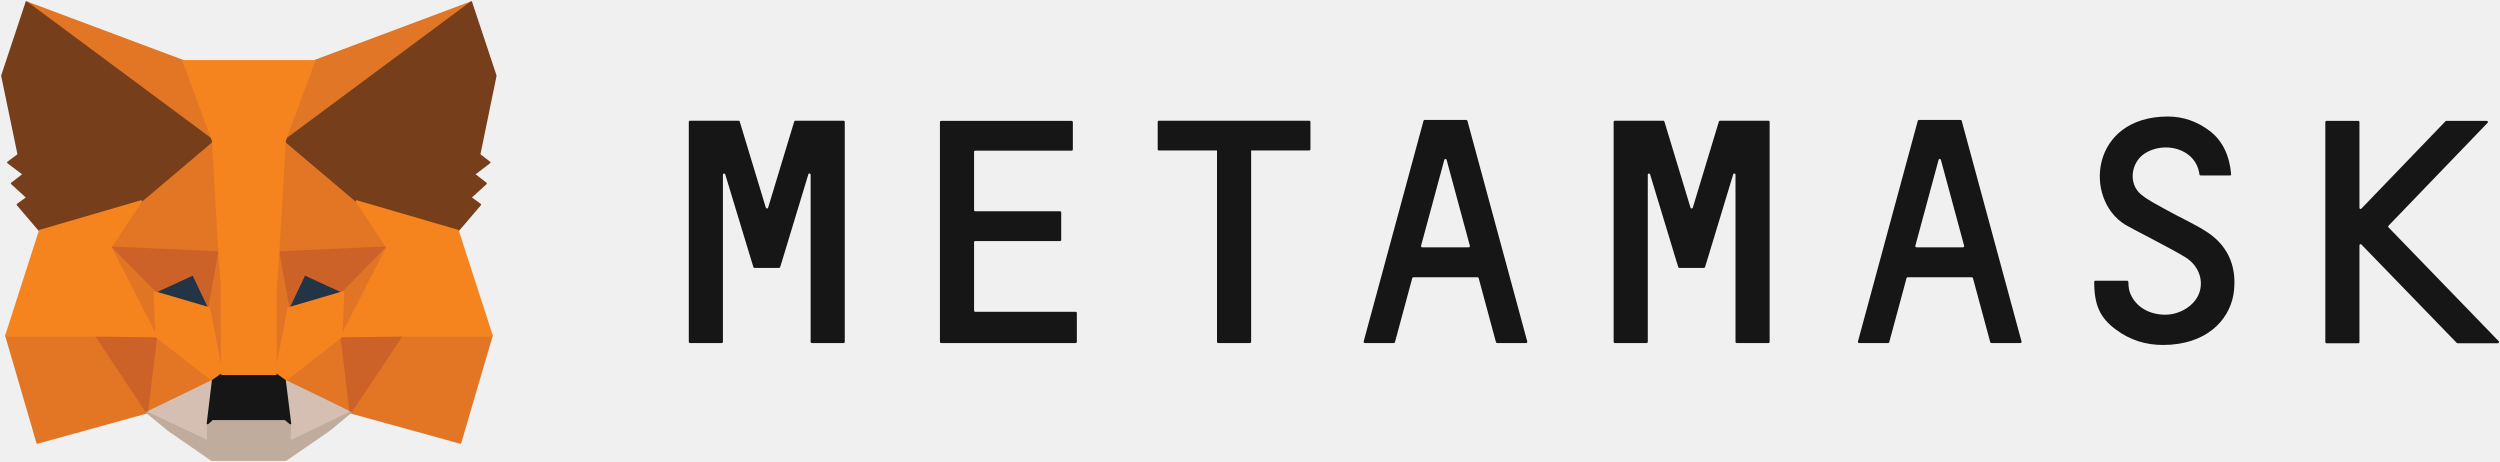
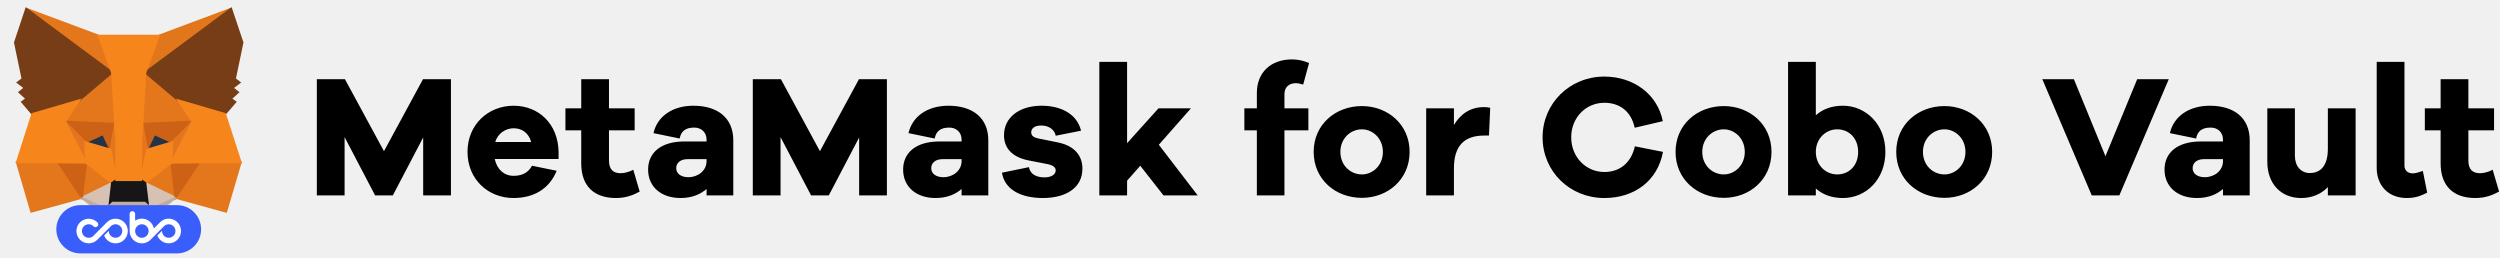
- <svg xmlns="http://www.w3.org/2000/svg" height="242" viewBox="0 0 1311 242" width="1311">
-   <g fill="none">
-     <g fill="#161616" transform="translate(361 61)">
-       <path d="m796.7 60.9c-6.8-4.5-14.3-7.7-21.4-11.7-4.6-2.6-9.5-4.9-13.5-8.2-6.8-5.6-5.4-16.6 1.7-21.4 10.2-6.8 27.1-3 28.9 10.9 0 .3.3.5.6.5h15.4c.4 0 .7-.3.6-.7-.8-9.6-4.5-17.6-11.3-22.7-6.5-4.9-13.9-7.5-21.8-7.5-40.7 0-44.4 43.1-22.5 56.7 2.5 1.6 24 12.4 31.6 17.1s10 13.3 6.7 20.1c-3 6.2-10.8 10.5-18.6 10-8.5-.5-15.1-5.1-17.4-12.3-.4-1.3-.6-3.8-.6-4.9 0-.3-.3-.6-.6-.6h-16.7c-.3 0-.6.3-.6.6 0 12.1 3 18.8 11.2 24.9 7.7 5.8 16.1 8.2 24.8 8.2 22.8 0 34.6-12.9 37-26.3 2.1-13.1-1.8-24.9-13.5-32.7z" />
-       <path d="m71.6 2.3h-7.4-8.1c-.3 0-.5.2-.6.4l-13.7 45.2c-.2.6-1 .6-1.2 0l-13.7-45.2c-.1-.3-.3-.4-.6-.4h-8.1-7.4-10c-.3 0-.6.3-.6.6v115.4c0 .3.3.6.6.6h16.7c.3 0 .6-.3.6-.6v-87.7c0-.7 1-.8 1.2-.2l13.8 45.5 1 3.2c.1.3.3.4.6.4h12.8c.3 0 .5-.2.6-.4l1-3.2 13.8-45.5c.2-.7 1.2-.5 1.2.2v87.7c0 .3.3.6.6.6h16.7c.3 0 .6-.3.6-.6v-115.4c0-.3-.3-.6-.6-.6z" />
-       <path d="m541 2.3c-.3 0-.5.2-.6.4l-13.7 45.2c-.2.6-1 .6-1.2 0l-13.7-45.2c-.1-.3-.3-.4-.6-.4h-25.4c-.3 0-.6.3-.6.6v115.4c0 .3.3.6.6.6h16.7c.3 0 .6-.3.6-.6v-87.7c0-.7 1-.8 1.2-.2l13.8 45.5 1 3.2c.1.3.3.4.6.4h12.8c.3 0 .5-.2.6-.4l1-3.2 13.8-45.5c.2-.7 1.2-.5 1.2.2v87.7c0 .3.3.6.6.6h16.7c.3 0 .6-.3.6-.6v-115.4c0-.3-.3-.6-.6-.6z" />
-       <path d="m325.6 2.3h-31.1-16.7-31.1c-.3 0-.6.3-.6.6v14.4c0 .3.3.6.6.6h30.5v100.4c0 .3.3.6.6.6h16.7c.3 0 .6-.3.6-.6v-100.4h30.5c.3 0 .6-.3.6-.6v-14.4c0-.3-.2-.6-.6-.6z" />
-       <path d="m424.1 118.9h15.2c.4 0 .7-.4.6-.8l-31.4-115.8c-.1-.3-.3-.4-.6-.4h-5.8-10.2-5.8c-.3 0-.5.2-.6.4l-31.4 115.8c-.1.4.2.8.6.8h15.2c.3 0 .5-.2.6-.4l9.1-33.7c.1-.3.3-.4.6-.4h33.6c.3 0 .5.2.6.4l9.1 33.7c.1.2.4.4.6.4zm-39.9-51 12.2-45.1c.2-.6 1-.6 1.2 0l12.2 45.1c.1.4-.2.8-.6.8h-24.4c-.4 0-.7-.4-.6-.8z" />
-       <path d="m683.3 118.9h15.2c.4 0 .7-.4.6-.8l-31.4-115.8c-.1-.3-.3-.4-.6-.4h-5.8-10.2-5.8c-.3 0-.5.2-.6.4l-31.4 115.8c-.1.4.2.8.6.8h15.2c.3 0 .5-.2.6-.4l9.1-33.7c.1-.3.3-.4.6-.4h33.6c.3 0 .5.2.6.4l9.1 33.7c.1.2.3.4.6.4zm-39.9-51 12.2-45.1c.2-.6 1-.6 1.2 0l12.2 45.1c.1.4-.2.8-.6.8h-24.4c-.4 0-.7-.4-.6-.8z" />
-       <path d="m149.8 101.8v-35.8c0-.3.3-.6.6-.6h44.5c.3 0 .6-.3.6-.6v-14.4c0-.3-.3-.6-.6-.6h-44.5c-.3 0-.6-.3-.6-.6v-30.6c0-.3.3-.6.6-.6h50.6c.3 0 .6-.3.6-.6v-14.4c0-.3-.3-.6-.6-.6h-51.2-17.3c-.3 0-.6.3-.6.6v15 31.9 15.6 37 15.8c0 .3.3.6.6.6h17.3 53.3c.3 0 .6-.3.6-.6v-15.2c0-.3-.3-.6-.6-.6h-52.8c-.3-.1-.5-.3-.5-.7z" />
-       <path d="m949.3 117.9-57.8-59.7c-.2-.2-.2-.6 0-.8l52-54c.4-.4.1-1-.4-1h-21.3c-.2 0-.3.1-.4.2l-44.1 45.8c-.4.4-1 .1-1-.4v-45c0-.3-.3-.6-.6-.6h-16.7c-.3 0-.6.3-.6.6v115.4c0 .3.3.6.6.6h16.7c.3 0 .6-.3.6-.6v-50.8c0-.5.7-.8 1-.4l50 51.6c.1.1.3.2.4.2h21.3c.4-.1.7-.8.3-1.1z" />
-     </g>
-     <g stroke-linecap="round" stroke-linejoin="round" transform="translate(1 1)">
-       <path d="m246.1.2-101.1 75 18.8-44.2z" fill="#e17726" stroke="#e17726" />
-       <g fill="#e27625" stroke="#e27625" transform="translate(2)">
-         <path d="m10.9.2 100.2 75.7-17.9-44.9z" />
-         <path d="m207.7 174.1-26.9 41.2 57.6 15.9 16.5-56.2z" />
-         <path d="m.2 175 16.4 56.2 57.5-15.9-26.8-41.2z" />
-         <path d="m71 104.5-16 24.2 57 2.6-1.9-61.5z" />
-         <path d="m184 104.5-39.7-35.4-1.3 62.2 57-2.6z" />
-         <path d="m74.1 215.3 34.5-16.7-29.7-23.2z" />
-         <path d="m146.4 198.6 34.4 16.7-4.7-39.9z" />
-       </g>
-       <g fill="#d5bfb2" stroke="#d5bfb2" transform="translate(76 198)">
-         <path d="m106.8 17.3-34.4-16.7 2.8 22.4-.3 9.5z" />
-         <path d="m.1 17.3 32 15.2-.2-9.5 2.7-22.4z" />
-       </g>
-       <path d="m108.7 160.6-28.6-8.4 20.2-9.3z" fill="#233447" stroke="#233447" />
-       <path d="m150.3 160.6 8.4-17.7 20.3 9.3z" fill="#233447" stroke="#233447" />
-       <g fill="#cc6228" stroke="#cc6228" transform="translate(49 128)">
-         <path d="m27.1 87.3 5-41.2-31.8.9z" />
-         <path d="m128.9 46.1 4.9 41.2 26.9-40.3z" />
-         <path d="m153 .7-57 2.6 5.3 29.3 8.4-17.7 20.3 9.3z" />
-         <path d="m31.1 24.2 20.2-9.3 8.4 17.7 5.3-29.3-57-2.6z" />
-       </g>
-       <g fill="#e27525" stroke="#e27525" transform="translate(57 128)">
-         <path d="m0 .7 23.9 46.7-.8-23.2z" />
-         <path d="m122 24.2-.9 23.2 23.9-46.7z" />
-         <path d="m57 3.3-5.3 29.3 6.7 34.6 1.5-45.6z" />
-         <path d="m88 3.3-2.8 18.2 1.4 45.7 6.7-34.6z" />
-       </g>
-       <path d="m150.3 160.6-6.7 34.6 4.8 3.4 29.7-23.2.9-23.2z" fill="#f5841f" stroke="#f5841f" />
-       <path d="m80.1 152.2.8 23.2 29.7 23.2 4.8-3.4-6.7-34.6z" fill="#f5841f" stroke="#f5841f" />
-       <path d="m150.9 230.5.3-9.5-2.6-2.2h-38.2l-2.5 2.2.2 9.5-32-15.2 11.2 9.2 22.7 15.7h38.9l22.8-15.7 11.1-9.2z" fill="#c0ac9d" stroke="#c0ac9d" />
-       <path d="m148.4 198.6-4.8-3.4h-28.2l-4.8 3.4-2.7 22.4 2.5-2.2h38.2l2.6 2.2z" fill="#161616" stroke="#161616" />
-       <g fill="#763e1a" stroke="#763e1a">
-         <path d="m250.4 80.1 8.5-41.4-12.8-38.5-97.7 72.5 37.6 31.8 53.1 15.5 11.7-13.7-5.1-3.7 8.1-7.4-6.2-4.8 8.1-6.2z" />
-         <path d="m.1 38.7 8.6 41.4-5.5 4.1 8.2 6.2-6.2 4.8 8.1 7.4-5.1 3.7 11.7 13.7 53.1-15.5 37.6-31.8-97.7-72.5z" />
-       </g>
-       <g fill="#f5841f" stroke="#f5841f">
-         <path d="m239.1 120-53.1-15.5 16 24.2-23.9 46.7 31.6-.4h47.2z" />
-         <path d="m73 104.5-53.1 15.5-17.7 55h47.1l31.6.4-23.9-46.7z" />
-         <path d="m145 131.3 3.4-58.6 15.4-41.7h-68.6l15.4 41.7 3.4 58.6 1.3 18.4.1 45.5h28.2l.1-45.5z" />
+ <svg xmlns="http://www.w3.org/2000/svg" xmlns:xlink="http://www.w3.org/1999/xlink" width="2525px" height="260px" viewBox="0 0 2525 260" version="1.1">
+   <defs>
+     <rect id="path-1" x="0" y="0" width="260" height="260" />
+     <rect id="path-3" x="0" y="0" width="260" height="260" />
+     <rect id="path-5" x="0" y="0" width="260" height="260" />
+   </defs>
+   <g id="页面-1" stroke="none" stroke-width="1" fill="none" fill-rule="evenodd">
+     <g id="metamask-for-cobo-vault">
+       <path d="M348.035,197.372 L348.035,138.498 L378.874,197.372 L396.746,197.372 L427.409,138.849 L427.409,197.372 L455.444,197.372 L455.444,79.975 L427.234,79.975 L387.81,152.691 L348.385,79.975 L320,79.975 L320,197.372 L348.035,197.372 Z M518.611,200 C538.761,200 554.706,191.064 562.24,172.491 L537.359,167.409 C532.628,175.995 525.094,177.572 518.611,177.572 C509.149,177.572 501.965,171.089 499.687,160.576 L564.168,160.576 L564.168,153.392 C563.642,124.656 543.667,106.783 518.786,106.783 C493.204,106.783 472.178,125.707 472.178,153.392 C472.178,181.252 493.204,200 518.611,200 Z M536.483,143.404 L500.213,143.404 C502.841,134.468 510.901,129.562 518.786,129.562 C526.846,129.562 533.855,133.942 536.483,143.404 Z M622.078,200 C632.065,200 639.249,197.196 646.083,193.517 L639.599,171.439 C635.92,173.542 630.663,174.944 626.809,174.944 C619.449,174.944 615.069,171.264 615.069,162.153 L615.069,131.665 L641.001,131.665 L641.001,109.412 L615.069,109.412 L615.069,79.975 L587.034,79.975 L587.034,109.412 L571.089,109.412 L571.089,131.665 L587.034,131.665 L587.034,164.956 C587.034,188.085 600.175,200 622.078,200 Z M687.347,200 C699.086,200 707.497,196.145 713.63,190.889 L713.63,197.372 L740.613,197.372 L740.613,141.652 C740.613,119.224 725.019,106.783 700.313,106.783 C679.287,106.783 663.867,117.472 660.013,134.468 L686.471,139.9 C687.872,132.19 692.778,128.861 701.189,128.861 C708.548,128.861 713.63,133.767 713.63,141.126 L713.63,142.879 L691.202,142.879 C667.722,142.879 654.581,154.093 654.581,171.264 C654.581,188.611 667.722,200 687.347,200 Z M695.232,178.974 C687.872,178.974 682.966,175.469 682.966,169.862 C682.966,164.431 687.347,160.751 694.355,160.751 L713.63,160.751 L713.63,162.678 C713.63,172.491 704.869,178.974 695.232,178.974 Z M788.36,197.372 L788.36,138.498 L819.199,197.372 L837.071,197.372 L867.735,138.849 L867.735,197.372 L895.77,197.372 L895.77,79.975 L867.559,79.975 L828.135,152.691 L788.711,79.975 L760.325,79.975 L760.325,197.372 L788.36,197.372 Z M944.919,200 C956.658,200 965.069,196.145 971.202,190.889 L971.202,197.372 L998.185,197.372 L998.185,141.652 C998.185,119.224 982.591,106.783 957.885,106.783 C936.859,106.783 921.439,117.472 917.584,134.468 L944.043,139.9 C945.444,132.19 950.35,128.861 958.761,128.861 C966.12,128.861 971.202,133.767 971.202,141.126 L971.202,142.879 L948.773,142.879 C925.294,142.879 912.153,154.093 912.153,171.264 C912.153,188.611 925.294,200 944.919,200 Z M952.804,178.974 C945.444,178.974 940.538,175.469 940.538,169.862 C940.538,164.431 944.919,160.751 951.927,160.751 L971.202,160.751 L971.202,162.678 C971.202,172.491 962.441,178.974 952.804,178.974 Z M1053.292,200 C1076.421,200 1093.242,189.837 1093.242,170.388 C1093.242,157.422 1085.532,147.434 1068.886,143.93 L1048.21,139.725 C1042.603,138.498 1041.552,136.045 1041.552,133.592 C1041.552,130.438 1044.005,126.758 1051.539,126.758 C1060.125,126.758 1065.382,131.665 1066.258,137.096 L1091.84,132.015 C1088.335,116.771 1073.792,106.783 1051.89,106.783 C1029.637,106.783 1014.043,118.523 1014.043,136.571 C1014.043,150.413 1023.329,159.174 1039.625,162.153 L1057.497,165.657 C1063.98,166.884 1066.258,169.161 1066.258,172.14 C1066.258,175.995 1062.228,179.149 1054.869,179.149 C1047.334,179.149 1040.501,176.345 1039.274,168.811 L1011.94,174.418 C1014.919,192.466 1032.616,200 1053.292,200 Z M1138.36,197.372 L1138.36,182.478 L1151.677,167.409 L1175.156,197.372 L1209.675,197.372 L1170.426,146.208 L1202.841,109.412 L1170.075,109.412 L1138.36,144.631 L1138.36,62.453 L1110.325,62.453 L1110.325,197.372 L1138.36,197.372 Z M1297.284,197.372 L1297.284,131.665 L1321.464,131.665 L1321.464,109.412 L1297.284,109.412 L1297.284,95.044 C1297.284,88.035 1302.015,84.005 1308.673,84.005 C1310.776,84.005 1313.579,84.531 1316.208,85.407 L1322.165,63.68 C1316.558,61.227 1310.776,60 1304.819,60 C1283.617,60 1269.424,73.141 1269.424,93.817 L1269.424,109.412 L1256.809,109.412 L1256.809,131.665 L1269.424,131.665 L1269.424,197.372 L1297.284,197.372 Z M1375.519,199.825 C1401.627,199.825 1423.705,181.252 1423.705,153.392 C1423.705,125.707 1401.627,107.134 1375.519,107.134 C1348.886,107.134 1326.809,125.707 1326.809,153.392 C1326.809,181.252 1348.886,199.825 1375.519,199.825 Z M1375.519,176.17 C1364.13,176.17 1353.792,167.234 1353.792,153.392 C1353.792,139.725 1364.13,130.613 1375.519,130.613 C1386.383,130.613 1396.721,139.725 1396.721,153.392 C1396.721,167.234 1386.383,176.17 1375.519,176.17 Z M1468.473,197.372 L1468.473,169.862 C1468.473,147.084 1479.161,136.921 1498.786,136.921 L1503.867,136.921 L1505.094,108.886 C1502.991,108.36 1501.239,108.185 1498.786,108.185 C1484.418,108.185 1474.781,115.72 1468.473,126.233 L1468.473,109.412 L1440.438,109.412 L1440.438,197.372 L1468.473,197.372 Z M1620.388,200 C1650.526,200 1674.18,182.829 1679.612,153.392 L1651.227,147.785 C1647.197,165.307 1635.282,173.717 1620.388,173.717 C1601.815,173.717 1586.921,158.648 1586.921,138.673 C1586.921,118.698 1601.815,103.805 1620.388,103.805 C1635.457,103.805 1647.372,112.04 1651.051,129.036 L1679.437,122.378 C1673.83,94.518 1649.299,77.347 1620.388,77.347 C1585.519,77.347 1558.01,104.33 1558.01,138.673 C1558.01,173.191 1585.519,200 1620.388,200 Z M1741.026,199.825 C1767.134,199.825 1789.212,181.252 1789.212,153.392 C1789.212,125.707 1767.134,107.134 1741.026,107.134 C1714.393,107.134 1692.315,125.707 1692.315,153.392 C1692.315,181.252 1714.393,199.825 1741.026,199.825 Z M1741.026,176.17 C1729.637,176.17 1719.299,167.234 1719.299,153.392 C1719.299,139.725 1729.637,130.613 1741.026,130.613 C1751.89,130.613 1762.228,139.725 1762.228,153.392 C1762.228,167.234 1751.89,176.17 1741.026,176.17 Z M1861.314,200 C1884.618,200 1904.243,181.252 1904.243,153.392 C1904.243,125.707 1884.618,106.783 1861.314,106.783 C1849.925,106.783 1840.814,110.288 1833.98,116.421 L1833.98,62.453 L1805.945,62.453 L1805.945,197.372 L1833.98,197.372 L1833.98,190.363 C1840.814,196.496 1849.925,200 1861.314,200 Z M1855.532,176.17 C1844.143,176.17 1833.98,167.059 1833.98,153.392 C1833.98,139.9 1844.143,130.613 1855.532,130.613 C1867.797,130.613 1876.733,139.9 1876.733,153.392 C1876.733,167.059 1867.797,176.17 1855.532,176.17 Z M1963.905,199.825 C1990.013,199.825 2012.09,181.252 2012.09,153.392 C2012.09,125.707 1990.013,107.134 1963.905,107.134 C1937.272,107.134 1915.194,125.707 1915.194,153.392 C1915.194,181.252 1937.272,199.825 1963.905,199.825 Z M1963.905,176.17 C1952.516,176.17 1942.178,167.234 1942.178,153.392 C1942.178,139.725 1952.516,130.613 1963.905,130.613 C1974.768,130.613 1985.106,139.725 1985.106,153.392 C1985.106,167.234 1974.768,176.17 1963.905,176.17 Z M2140.526,197.372 L2190.463,79.975 L2158.573,79.975 L2126.508,157.772 L2094.618,79.975 L2062.728,79.975 L2112.666,197.372 L2140.526,197.372 Z M2218.936,200 C2230.676,200 2239.086,196.145 2245.219,190.889 L2245.219,197.372 L2272.203,197.372 L2272.203,141.652 C2272.203,119.224 2256.608,106.783 2231.902,106.783 C2210.876,106.783 2195.457,117.472 2191.602,134.468 L2218.06,139.9 C2219.462,132.19 2224.368,128.861 2232.778,128.861 C2240.138,128.861 2245.219,133.767 2245.219,141.126 L2245.219,142.879 L2222.791,142.879 C2199.312,142.879 2186.17,154.093 2186.17,171.264 C2186.17,188.611 2199.312,200 2218.936,200 Z M2226.821,178.974 C2219.462,178.974 2214.556,175.469 2214.556,169.862 C2214.556,164.431 2218.936,160.751 2225.945,160.751 L2245.219,160.751 L2245.219,162.678 C2245.219,172.491 2236.458,178.974 2226.821,178.974 Z M2324.155,200 C2335.194,200 2344.481,195.97 2351.139,188.961 L2351.139,197.372 L2379.174,197.372 L2379.174,109.412 L2351.139,109.412 L2351.139,150.238 C2351.139,167.234 2343.955,174.768 2332.916,174.768 C2323.98,174.768 2317.847,167.76 2317.847,157.422 L2317.847,109.412 L2289.987,109.412 L2289.987,163.379 C2289.987,185.457 2303.655,200 2324.155,200 Z M2430.776,200 C2440.939,200 2446.37,197.021 2451.452,194.568 L2447.071,172.666 C2443.041,174.068 2439.362,175.119 2436.909,175.119 C2431.827,175.119 2428.498,171.965 2428.498,167.409 L2428.498,62.453 L2400.463,62.453 L2400.463,169.512 C2400.463,187.735 2412.553,200 2430.776,200 Z M2500.075,200 C2510.063,200 2517.247,197.196 2524.08,193.517 L2517.597,171.439 C2513.917,173.542 2508.661,174.944 2504.806,174.944 C2497.447,174.944 2493.066,171.264 2493.066,162.153 L2493.066,131.665 L2518.999,131.665 L2518.999,109.412 L2493.066,109.412 L2493.066,79.975 L2465.031,79.975 L2465.031,109.412 L2449.086,109.412 L2449.086,131.665 L2465.031,131.665 L2465.031,164.956 C2465.031,188.085 2478.173,200 2500.075,200 Z" id="MetaMaskforCoboVault" fill="#000000" fill-rule="nonzero" />
+       <g id="画板">
+         <g id="蒙版" fill="#FFFFFF" fill-opacity="0" fill-rule="nonzero">
+           <rect id="path-1" x="0" y="0" width="260" height="260" />
+         </g>
+         <g id="编组-Clipped">
+           <mask id="mask-2" fill="white">
+             <use xlink:href="#path-1" />
+           </mask>
+           <g id="path-1" />
+           <g id="编组" mask="url(#mask-2)">
+             <g transform="translate(0, -14.21875)" id="icn-metamask">
+               <g id="矩形" fill="#D8D8D8" fill-opacity="0" fill-rule="nonzero">
+                 <rect id="path-3" x="0" y="0" width="260" height="260" />
+               </g>
+               <g id="编组-2-Clipped">
+                 <mask id="mask-4" fill="white">
+                   <use xlink:href="#path-3" />
+                 </mask>
+                 <g id="path-3" />
+                 <g id="编组-2" mask="url(#mask-4)">
+                   <g transform="translate(14.21875, 22.34375)" id="路径">
+                     <g transform="translate(0.935222, 0.705963)">
+                       <polygon stroke="#E2761B" stroke-width="2.031" fill="#E2761B" fill-rule="nonzero" points="218.252 8.27486227e-13 128.627 66.566 145.201 27.293" />
+                       <polygon stroke="#E4761B" stroke-width="2.031" fill="#E4761B" fill-rule="nonzero" points="11.35 1.27009514e-12 100.254 67.196 84.49 27.293" />
+                       <polygon stroke="#E4761B" stroke-width="2.031" fill="#E4761B" fill-rule="nonzero" points="186.005 154.299 162.135 190.869 213.208 204.921 227.89 155.109" />
+                       <polygon stroke="#E4761B" stroke-width="2.031" fill="#E4761B" fill-rule="nonzero" points="1.892 155.109 16.484 204.921 67.556 190.869 43.686 154.299" />
+                       <polygon stroke="#E4761B" stroke-width="2.031" fill="#E4761B" fill-rule="nonzero" points="64.674 92.507 50.442 114.035 101.154 116.287 99.352 61.792" />
+                       <polygon stroke="#E4761B" stroke-width="2.031" fill="#E4761B" fill-rule="nonzero" points="164.927 92.507 129.798 61.161 128.627 116.287 179.249 114.035" />
+                       <polygon stroke="#E4761B" stroke-width="2.031" fill="#E4761B" fill-rule="nonzero" points="67.556 190.869 98.002 176.007 71.7 155.47" />
+                       <polygon stroke="#E4761B" stroke-width="2.031" fill="#E4761B" fill-rule="nonzero" points="131.6 176.007 162.135 190.869 157.902 155.47" />
+                       <polygon stroke="#D7C1B3" stroke-width="2.031" fill="#D7C1B3" fill-rule="nonzero" points="162.135 190.869 131.6 176.007 134.032 195.913 133.762 204.29" />
+                       <polygon stroke="#D7C1B3" stroke-width="2.031" fill="#D7C1B3" fill-rule="nonzero" points="67.556 190.869 95.93 204.29 95.75 195.913 98.002 176.007" />
+                       <polygon stroke="#233447" stroke-width="2.031" fill="#233447" fill-rule="nonzero" points="96.38 142.319 70.979 134.842 88.904 126.646" />
+                       <polygon stroke="#233447" stroke-width="2.031" fill="#233447" fill-rule="nonzero" points="133.221 142.319 140.697 126.646 158.712 134.842" />
+                       <polygon stroke="#CD6116" stroke-width="2.031" fill="#CD6116" fill-rule="nonzero" points="67.556 190.869 71.88 154.299 43.686 155.109" />
+                       <polygon stroke="#CD6116" stroke-width="2.031" fill="#CD6116" fill-rule="nonzero" points="157.812 154.299 162.135 190.869 186.005 155.109" />
+                       <polygon stroke="#CD6116" stroke-width="2.031" fill="#CD6116" fill-rule="nonzero" points="179.249 114.035 128.627 116.287 133.311 142.319 140.787 126.646 158.802 134.842" />
+                       <polygon stroke="#CD6116" stroke-width="2.031" fill="#CD6116" fill-rule="nonzero" points="70.973 134.842 88.989 126.646 96.374 142.319 101.148 116.287 50.436 114.035" />
+                       <polygon stroke="#E4751F" stroke-width="2.031" fill="#E4751F" fill-rule="nonzero" points="50.442 114.035 71.7 155.47 70.979 134.842" />
+                       <polygon stroke="#E4751F" stroke-width="2.031" fill="#E4751F" fill-rule="nonzero" points="158.803 134.842 157.902 155.47 179.25 114.035" />
+                       <polygon stroke="#E4751F" stroke-width="2.031" fill="#E4751F" fill-rule="nonzero" points="101.154 116.287 96.38 142.319 102.325 173.034 103.676 132.591" />
+                       <polygon stroke="#E4751F" stroke-width="2.031" fill="#E4751F" fill-rule="nonzero" points="128.627 116.287 126.195 132.5 127.276 173.034 133.311 142.319" />
+                       <polygon stroke="#F6851B" stroke-width="2.031" fill="#F6851B" fill-rule="nonzero" points="133.311 142.319 127.276 173.034 131.6 176.007 157.902 155.47 158.803 134.842" />
+                       <polygon stroke="#F6851B" stroke-width="2.031" fill="#F6851B" fill-rule="nonzero" points="70.979 134.842 71.7 155.47 98.002 176.007 102.325 173.034 96.38 142.319" />
+                       <polygon stroke="#C0AD9E" stroke-width="2.031" fill="#C0AD9E" fill-rule="nonzero" points="133.762 204.29 134.032 195.913 131.78 193.932 97.822 193.932 95.75 195.913 95.93 204.29 67.556 190.869 77.465 198.976 97.551 212.938 132.05 212.938 152.227 198.976 162.135 190.869" />
+                       <polygon stroke="#161616" stroke-width="2.031" fill="#161616" fill-rule="nonzero" points="131.599 176.007 127.276 173.034 102.325 173.034 98.001 176.007 95.749 195.913 97.821 193.932 131.78 193.932 134.031 195.913" />
+                       <polygon stroke="#763D16" stroke-width="2.031" fill="#763D16" fill-rule="nonzero" points="222.035 70.889 229.692 34.139 218.252 -1.41121682e-13 131.6 64.314 164.928 92.507 212.037 106.289 222.486 94.128 217.982 90.886 225.188 84.311 219.603 79.987 226.809 74.492" />
+                       <polygon stroke="#763D16" stroke-width="2.031" fill="#763D16" fill-rule="nonzero" points="4.36194291e-13 34.139 7.656 70.889 2.792 74.492 9.998 79.987 4.504 84.311 11.71 90.886 7.206 94.128 17.565 106.289 64.674 92.507 98.002 64.314 11.349 -1.41121682e-13" />
+                       <polygon stroke="#F6851B" stroke-width="2.031" fill="#F6851B" fill-rule="nonzero" points="212.037 106.289 164.928 92.507 179.25 114.035 157.902 155.47 186.005 155.109 227.89 155.109" />
+                       <polygon stroke="#F6851B" stroke-width="2.031" fill="#F6851B" fill-rule="nonzero" points="64.674 92.507 17.565 106.289 1.892 155.109 43.686 155.109 71.7 155.47 50.442 114.035" />
+                       <polygon stroke="#F6851B" stroke-width="2.031" fill="#F6851B" fill-rule="nonzero" points="128.627 116.287 131.6 64.314 145.291 27.293 84.49 27.293 98.002 64.314 101.154 116.287 102.235 132.681 102.325 173.034 127.276 173.034 127.456 132.681" />
+                     </g>
+                   </g>
+                 </g>
+               </g>
+             </g>
+           </g>
+         </g>
+         <g id="编组-Clipped">
+           <mask id="mask-6" fill="white">
+             <use xlink:href="#path-5" />
+           </mask>
+           <g id="path-1" />
+           <g id="编组" mask="url(#mask-6)">
+             <g transform="translate(56.875, 207.1875)" id="编组-2">
+               <rect id="矩形" fill="#3A5EFB" fill-rule="nonzero" x="0" y="0" width="146.25" height="48.75" rx="24.375" />
+               <path d="M74.045,8.716 L74.045,26.154 C74.036,31.198 77.068,35.745 81.714,37.659 L81.714,37.659 C86.362,39.575 91.701,38.479 95.225,34.886 L95.225,34.886 L108.74,21.318 C111.033,19.018 114.625,18.661 117.321,20.47 L117.321,20.47 C120.017,22.277 121.066,25.744 119.828,28.752 L119.828,28.752 C118.589,31.76 115.407,33.471 112.227,32.839 L112.227,32.839 C109.046,32.208 106.752,29.41 106.748,26.154 L106.748,26.154 L106.748,25.956 L102.035,30.688 C104.209,36.245 110.012,39.465 115.856,38.357 L115.856,38.357 C121.7,37.248 125.932,32.124 125.938,26.154 L125.938,26.154 C125.971,21.112 122.967,16.549 118.333,14.604 L118.333,14.604 C113.699,12.659 108.353,13.718 104.802,17.284 L104.802,17.284 L98.549,23.561 C97.72,19.526 94.953,16.164 91.16,14.588 L91.16,14.588 C87.367,13.011 83.043,13.424 79.615,15.691 L79.615,15.691 L79.615,8.716 C79.52,7.241 78.301,6.094 76.829,6.094 L76.829,6.094 C75.358,6.094 74.139,7.241 74.045,8.716 M79.615,26.154 C79.615,22.379 82.663,19.318 86.424,19.318 L86.424,19.318 C90.184,19.318 93.233,22.379 93.233,26.154 L93.233,26.154 C93.233,29.929 90.184,32.99 86.424,32.99 L86.424,32.99 C82.663,32.99 79.615,29.929 79.615,26.154 M51.068,17.318 L37.484,30.99 C34.822,33.653 30.515,33.648 27.86,30.979 L27.86,30.979 C25.204,28.311 25.204,23.986 27.86,21.318 L27.86,21.318 C30.515,18.649 34.822,18.644 37.484,21.306 L37.484,21.306 C38.174,22.069 39.226,22.39 40.221,22.142 L40.221,22.142 C41.217,21.895 41.997,21.118 42.253,20.12 L42.253,20.12 C42.508,19.123 42.198,18.065 41.445,17.365 L41.445,17.365 C36.61,12.512 28.772,12.514 23.938,17.366 L23.938,17.366 C19.104,22.22 19.104,30.089 23.938,34.943 L23.938,34.943 C28.772,39.795 36.61,39.797 41.445,34.943 L41.445,34.943 L55.006,21.318 C57.299,19.018 60.891,18.661 63.587,20.47 L63.587,20.47 C66.283,22.277 67.332,25.744 66.094,28.752 L66.094,28.752 C64.855,31.76 61.673,33.471 58.492,32.839 L58.492,32.839 C55.312,32.208 53.019,29.41 53.014,26.154 L53.014,26.154 L53.014,25.956 L48.3,30.688 C50.464,36.256 56.271,39.487 62.121,38.376 L62.121,38.376 C67.97,37.268 72.202,32.132 72.192,26.154 L72.192,26.154 C72.218,21.118 69.211,16.564 64.581,14.627 L64.581,14.627 C63.043,13.984 61.428,13.672 59.826,13.672 L59.826,13.672 C56.604,13.672 53.435,14.937 51.068,17.318" id="Fill-19" fill="#FFFFFF" fill-rule="nonzero" />
+             </g>
+           </g>
+         </g>
      </g>
    </g>
  </g>
</svg>
